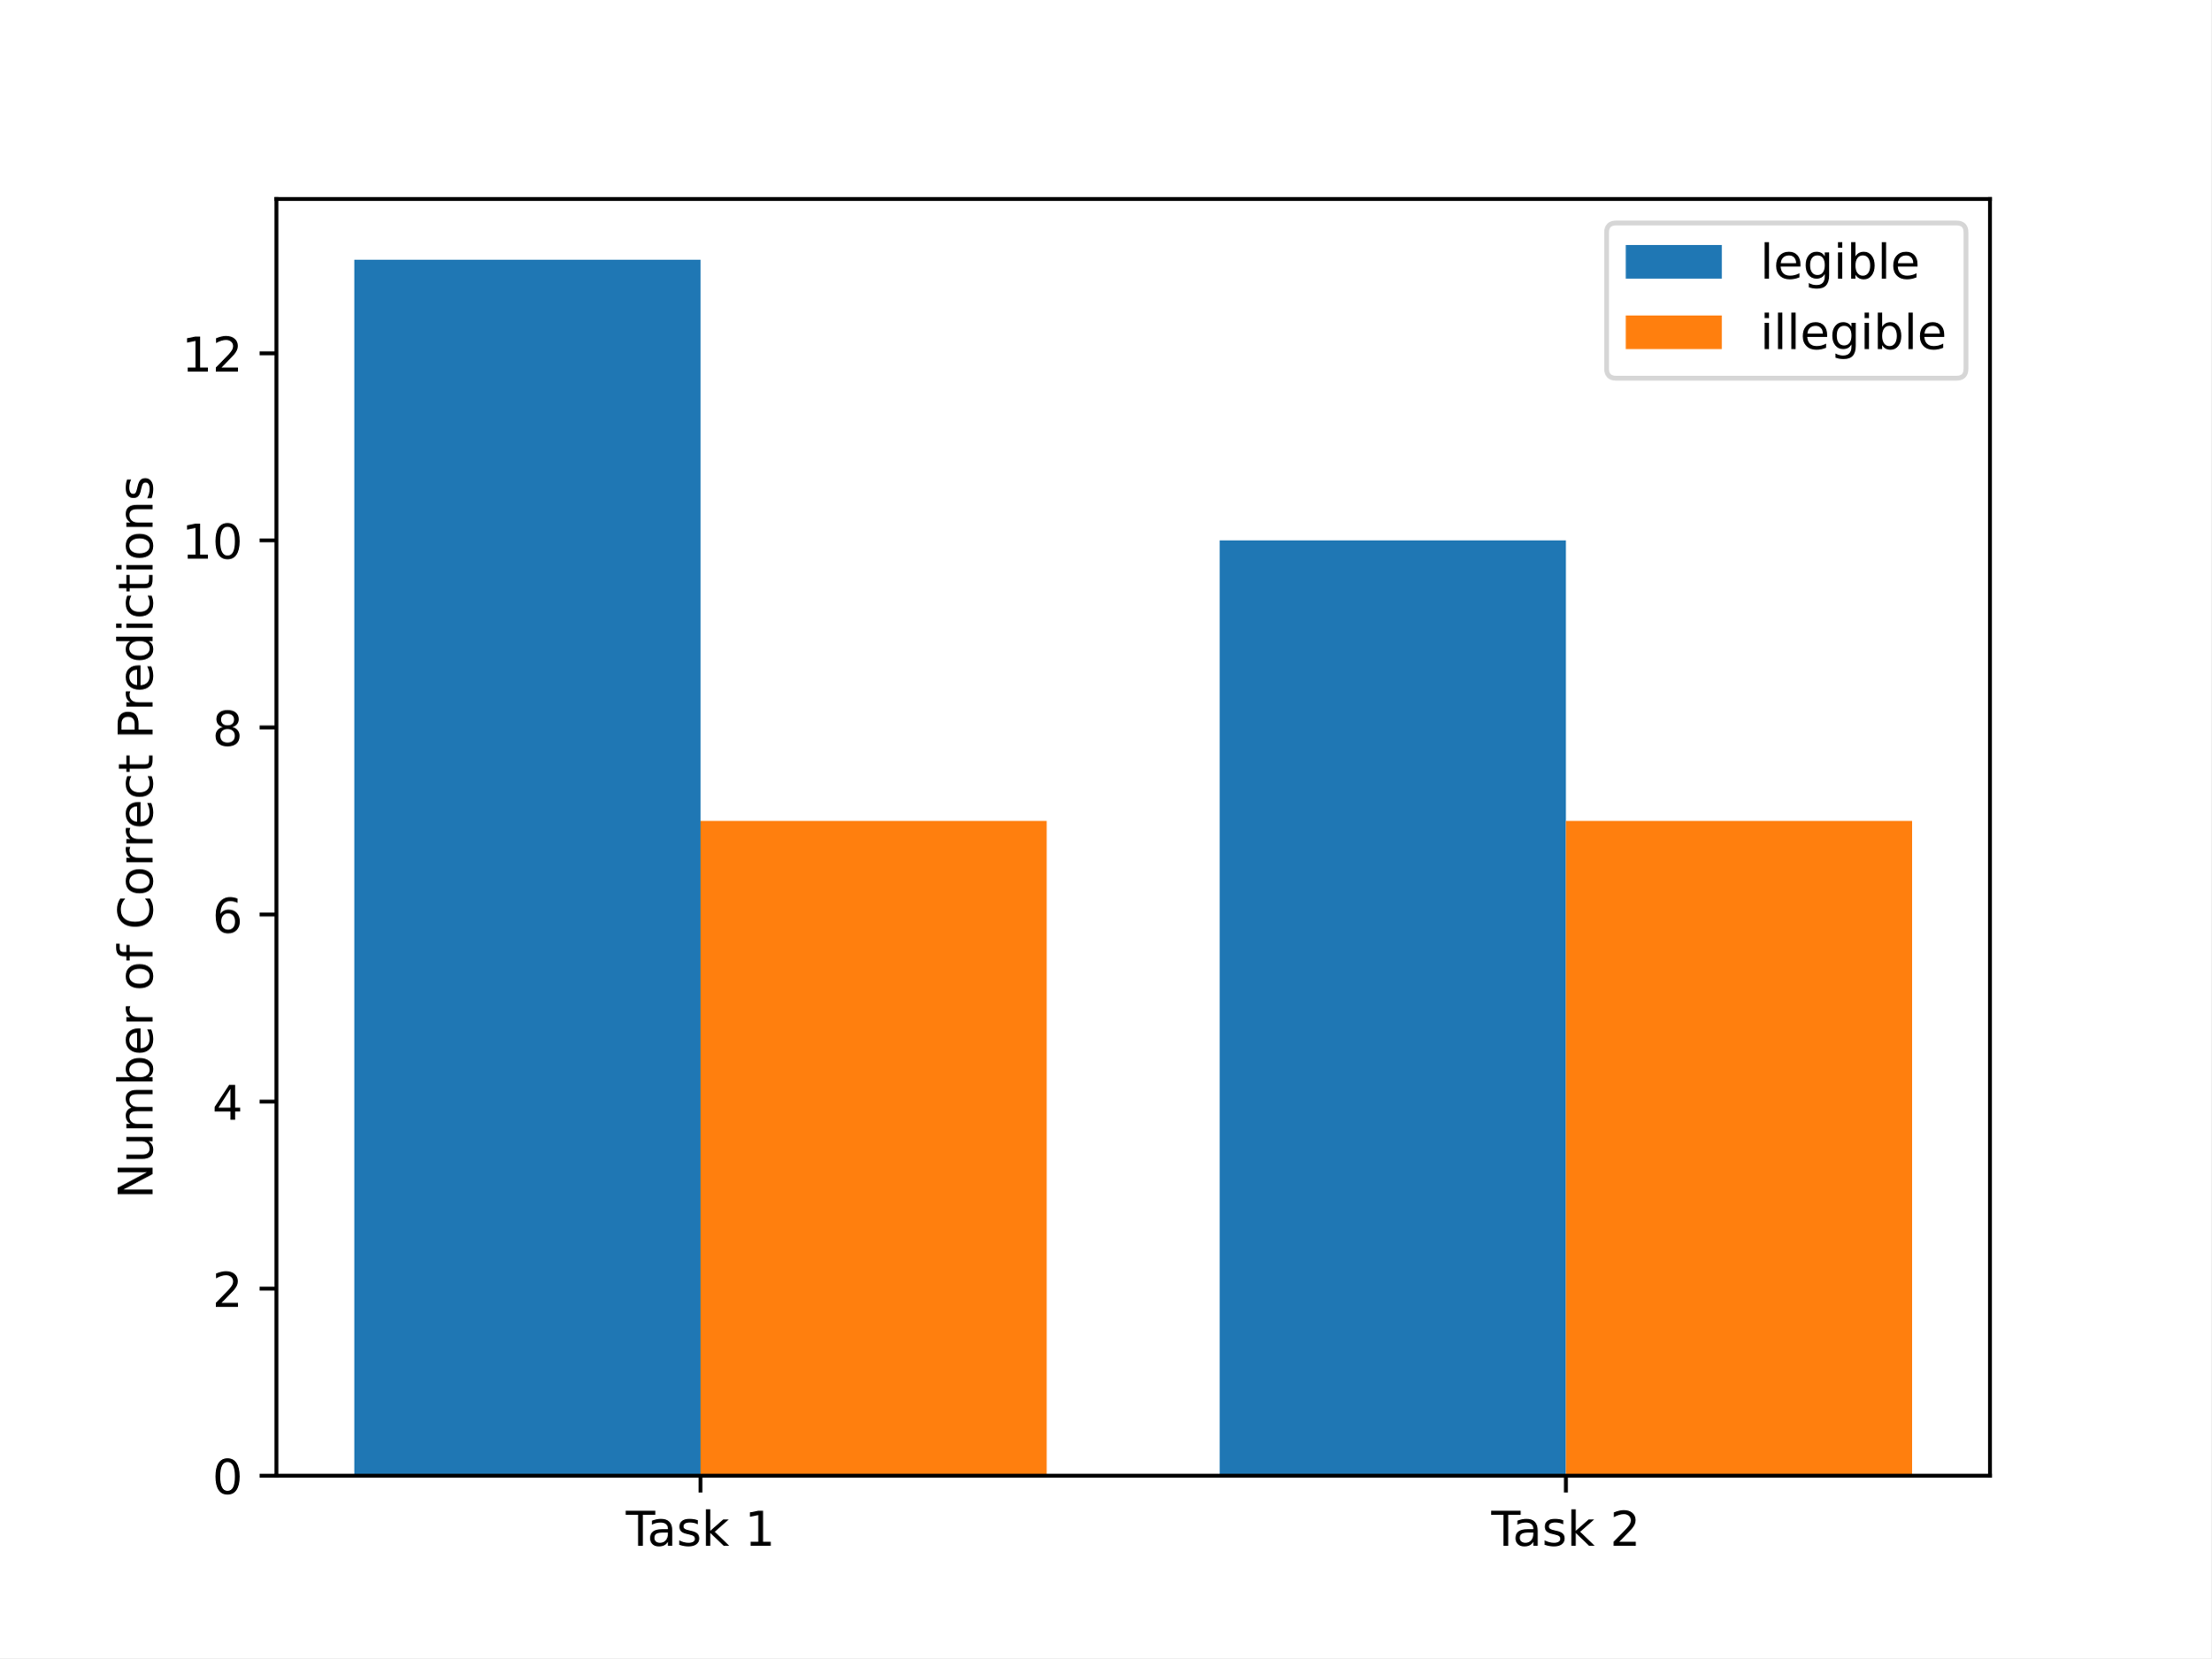
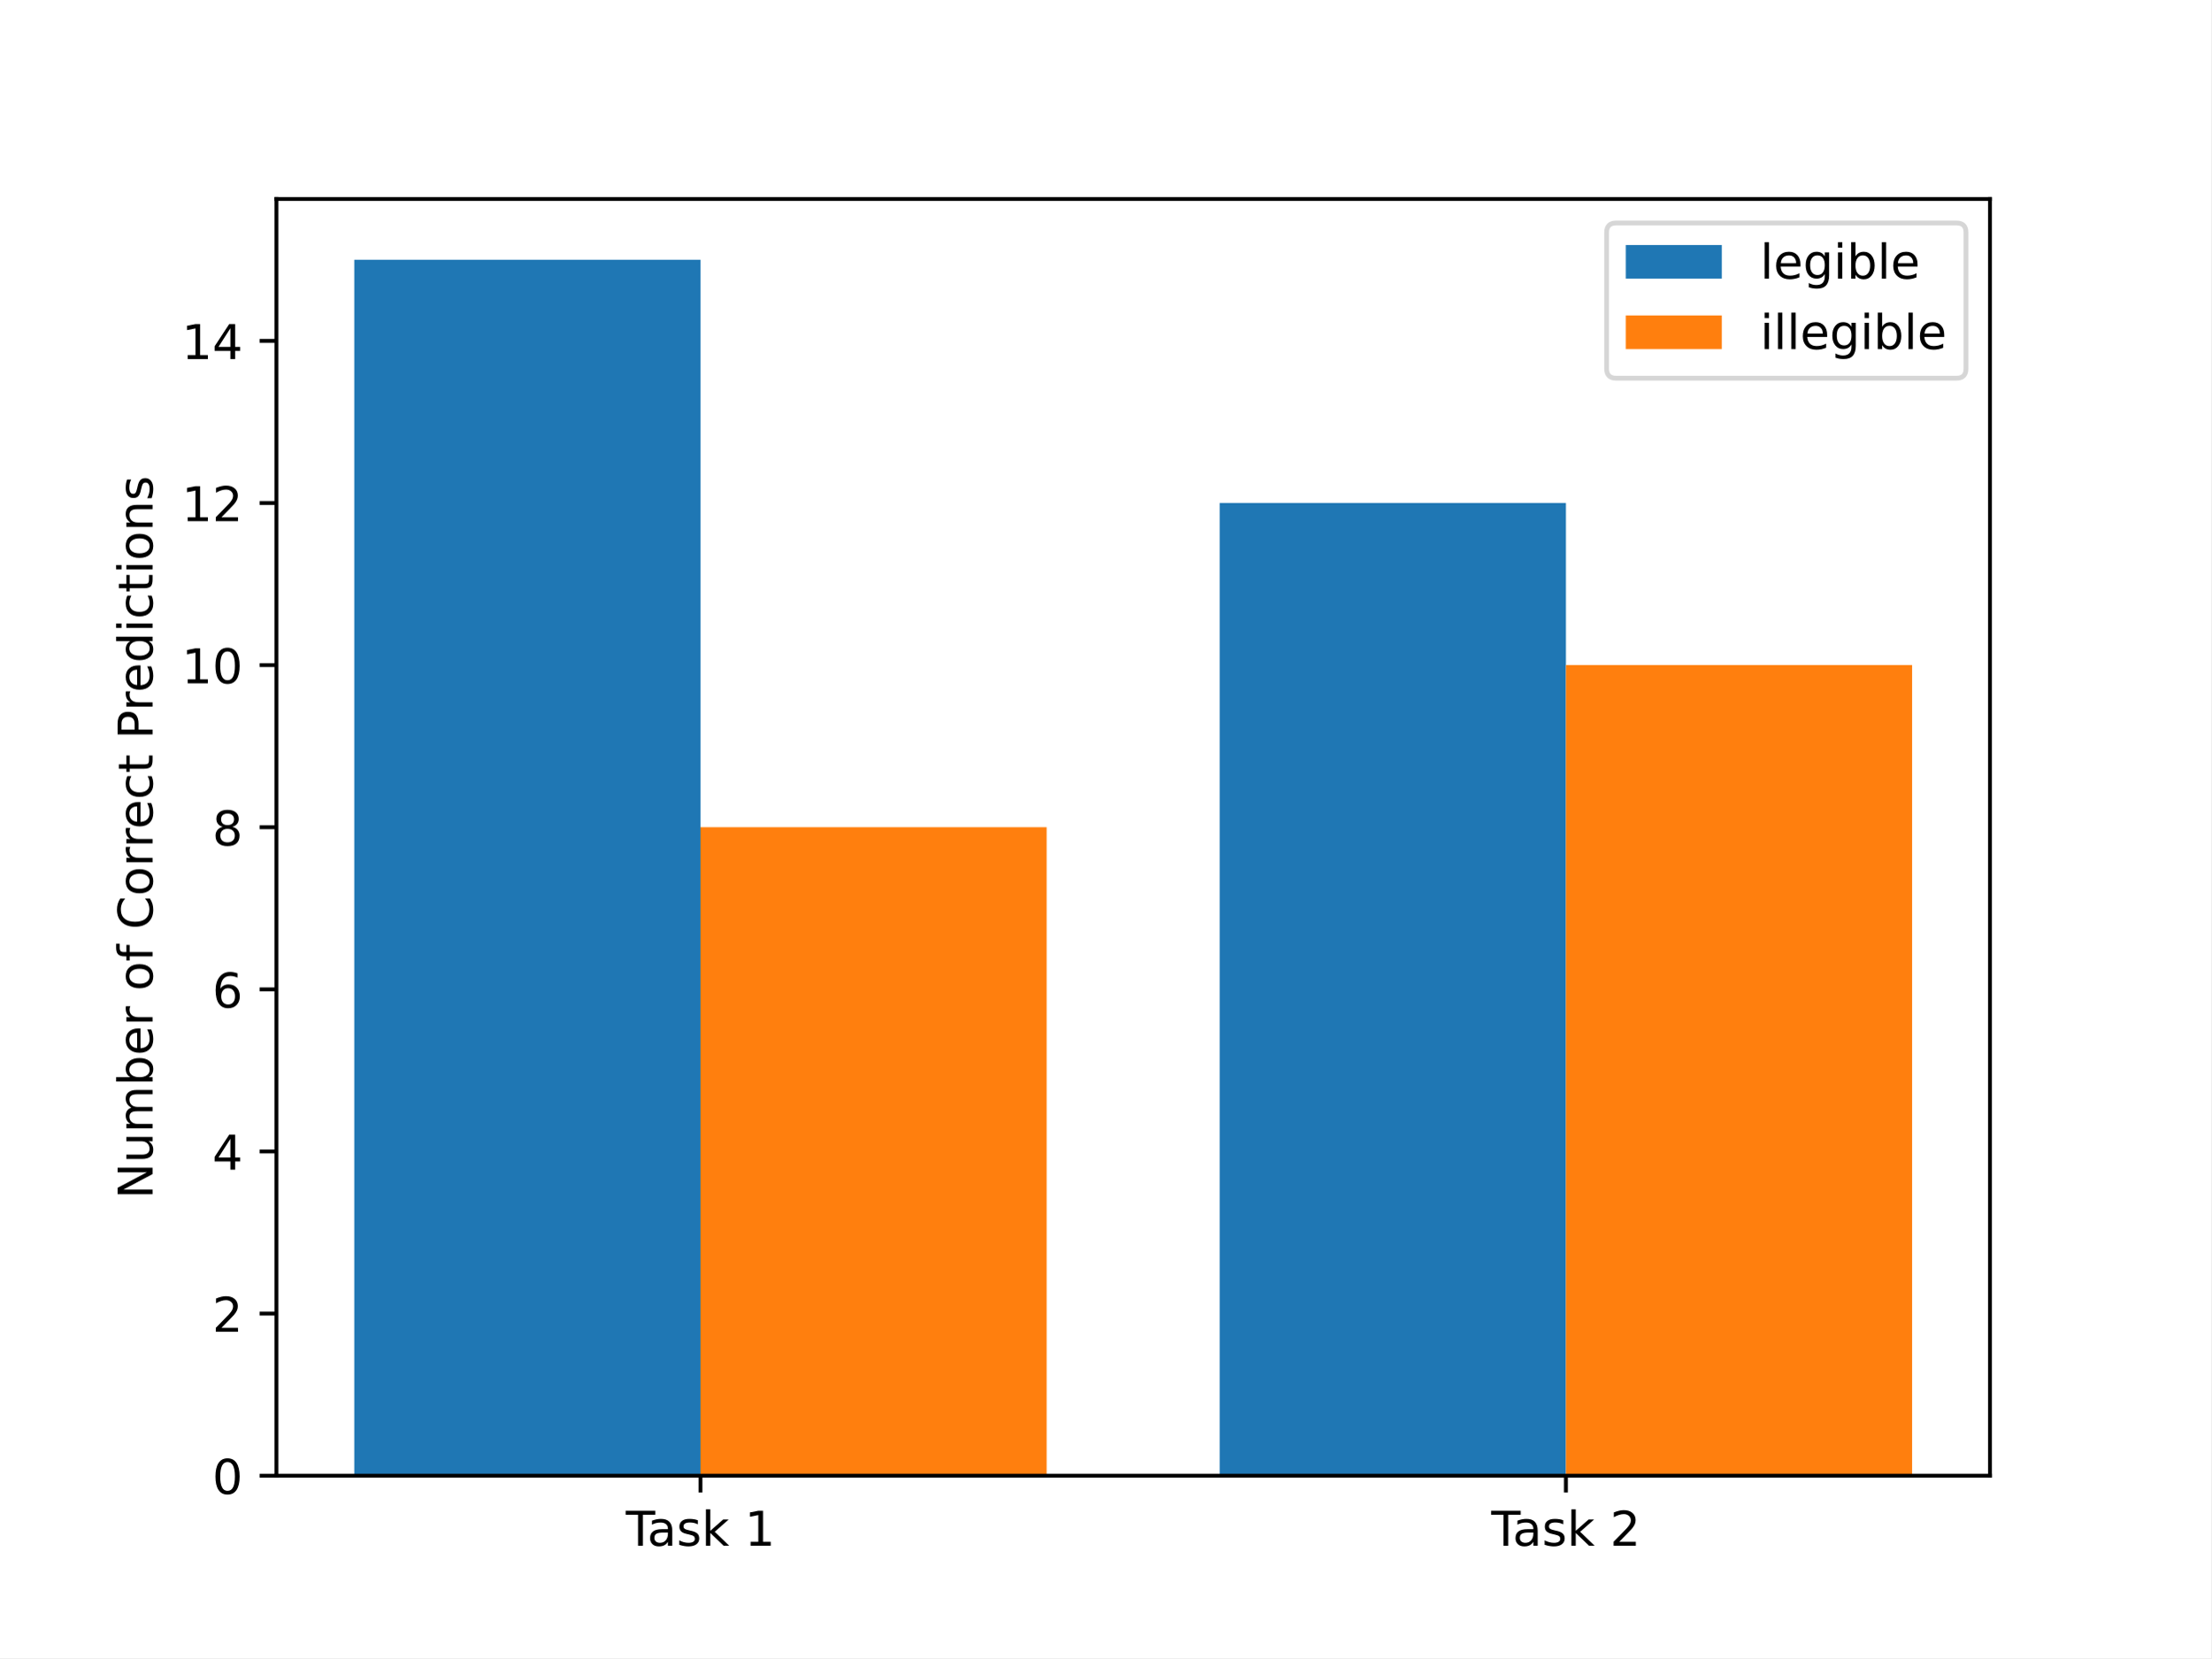
<svg xmlns="http://www.w3.org/2000/svg" xmlns:xlink="http://www.w3.org/1999/xlink" height="345.6pt" version="1.1" viewBox="0 0 460.8 345.6" width="460.8pt">
  <defs>
    <style type="text/css">*{stroke-linecap:butt;stroke-linejoin:round;}</style>
  </defs>
  <g id="figure_1">
    <g id="patch_1">
      <path d="M 0 345.6  L 460.8 345.6  L 460.8 0  L 0 0  z " style="fill:#ffffff;" />
    </g>
    <g id="axes_1">
      <g id="patch_2">
        <path d="M 57.6 307.584  L 414.72 307.584  L 414.72 41.472  L 57.6 41.472  z " style="fill:#ffffff;" />
      </g>
      <g id="patch_3">
-         <path clip-path="url(#p50c2be0d00)" d="M 73.833 307.584  L 145.978 307.584  L 145.978 54.144  L 73.833 54.144  z " style="fill:#1f77b4;" />
+         <path clip-path="url(#pa85d3a1026)" d="M 73.833 307.584  L 145.978 307.584  L 145.978 54.144  L 73.833 54.144  z " style="fill:#1f77b4;" />
      </g>
      <g id="patch_4">
-         <path clip-path="url(#p50c2be0d00)" d="M 254.196 307.584  L 326.342 307.584  L 326.342 112.63  L 254.196 112.63  z " style="fill:#1f77b4;" />
+         <path clip-path="url(#pa85d3a1026)" d="M 254.196 307.584  L 326.342 307.584  L 326.342 104.832  L 254.196 104.832  z " style="fill:#1f77b4;" />
      </g>
      <g id="patch_5">
-         <path clip-path="url(#p50c2be0d00)" d="M 145.978 307.584  L 218.124 307.584  L 218.124 171.116  L 145.978 171.116  z " style="fill:#ff7f0e;" />
+         <path clip-path="url(#pa85d3a1026)" d="M 145.978 307.584  L 218.124 307.584  L 218.124 172.416  L 145.978 172.416  z " style="fill:#ff7f0e;" />
      </g>
      <g id="patch_6">
-         <path clip-path="url(#p50c2be0d00)" d="M 326.342 307.584  L 398.487 307.584  L 398.487 171.116  L 326.342 171.116  z " style="fill:#ff7f0e;" />
+         <path clip-path="url(#pa85d3a1026)" d="M 326.342 307.584  L 398.487 307.584  L 398.487 138.624  L 326.342 138.624  z " style="fill:#ff7f0e;" />
      </g>
      <g id="matplotlib.axis_1">
        <g id="xtick_1">
          <g id="line2d_1">
            <defs>
-               <path d="M 0 0  L 0 3.5  " id="m6e997e01e0" style="stroke:#000000;stroke-width:0.8;" />
-             </defs>
-             <g>
-               <use style="stroke:#000000;stroke-width:0.8;" x="145.978" xlink:href="#m6e997e01e0" y="307.584" />
+               <path d="M 0 0  L 0 3.5  " id="mbce37f2572" style="stroke:#000000;stroke-width:0.8;" />
+             </defs>
+             <g>
+               <use style="stroke:#000000;stroke-width:0.8;" x="145.978" xlink:href="#mbce37f2572" y="307.584" />
            </g>
          </g>
          <g id="text_1">
            <g transform="translate(130.4149 322.1824)scale(0.1 -0.1)">
              <defs>
                <path d="M -0.297 72.906  L 61.375 72.906  L 61.375 64.594  L 35.5 64.594  L 35.5 0  L 25.594 0  L 25.594 64.594  L -0.297 64.594  z " id="DejaVuSans-84" />
                <path d="M 34.281 27.484  Q 23.391 27.484 19.188 25  Q 14.984 22.516 14.984 16.5  Q 14.984 11.719 18.141 8.906  Q 21.297 6.109 26.703 6.109  Q 34.188 6.109 38.703 11.406  Q 43.219 16.703 43.219 25.484  L 43.219 27.484  z M 52.203 31.203  L 52.203 0  L 43.219 0  L 43.219 8.297  Q 40.141 3.328 35.547 0.953  Q 30.953 -1.422 24.312 -1.422  Q 15.922 -1.422 10.953 3.297  Q 6 8.016 6 15.922  Q 6 25.141 12.172 29.828  Q 18.359 34.516 30.609 34.516  L 43.219 34.516  L 43.219 35.406  Q 43.219 41.609 39.141 45  Q 35.062 48.391 27.688 48.391  Q 23 48.391 18.547 47.266  Q 14.109 46.141 10.016 43.891  L 10.016 52.203  Q 14.938 54.109 19.578 55.047  Q 24.219 56 28.609 56  Q 40.484 56 46.344 49.844  Q 52.203 43.703 52.203 31.203  z " id="DejaVuSans-97" />
                <path d="M 44.281 53.078  L 44.281 44.578  Q 40.484 46.531 36.375 47.5  Q 32.281 48.484 27.875 48.484  Q 21.188 48.484 17.844 46.438  Q 14.5 44.391 14.5 40.281  Q 14.5 37.156 16.891 35.375  Q 19.281 33.594 26.516 31.984  L 29.594 31.297  Q 39.156 29.25 43.188 25.516  Q 47.219 21.781 47.219 15.094  Q 47.219 7.469 41.188 3.016  Q 35.156 -1.422 24.609 -1.422  Q 20.219 -1.422 15.453 -0.562  Q 10.688 0.297 5.422 2  L 5.422 11.281  Q 10.406 8.688 15.234 7.391  Q 20.062 6.109 24.812 6.109  Q 31.156 6.109 34.562 8.281  Q 37.984 10.453 37.984 14.406  Q 37.984 18.062 35.516 20.016  Q 33.062 21.969 24.703 23.781  L 21.578 24.516  Q 13.234 26.266 9.516 29.906  Q 5.812 33.547 5.812 39.891  Q 5.812 47.609 11.281 51.797  Q 16.75 56 26.812 56  Q 31.781 56 36.172 55.266  Q 40.578 54.547 44.281 53.078  z " id="DejaVuSans-115" />
                <path d="M 9.078 75.984  L 18.109 75.984  L 18.109 31.109  L 44.922 54.688  L 56.391 54.688  L 27.391 29.109  L 57.625 0  L 45.906 0  L 18.109 26.703  L 18.109 0  L 9.078 0  z " id="DejaVuSans-107" />
                <path id="DejaVuSans-32" />
                <path d="M 12.406 8.297  L 28.516 8.297  L 28.516 63.922  L 10.984 60.406  L 10.984 69.391  L 28.422 72.906  L 38.281 72.906  L 38.281 8.297  L 54.391 8.297  L 54.391 0  L 12.406 0  z " id="DejaVuSans-49" />
              </defs>
              <use xlink:href="#DejaVuSans-84" />
              <use x="44.584" xlink:href="#DejaVuSans-97" />
              <use x="105.863" xlink:href="#DejaVuSans-115" />
              <use x="157.963" xlink:href="#DejaVuSans-107" />
              <use x="215.873" xlink:href="#DejaVuSans-32" />
              <use x="247.66" xlink:href="#DejaVuSans-49" />
            </g>
          </g>
        </g>
        <g id="xtick_2">
          <g id="line2d_2">
            <g>
-               <use style="stroke:#000000;stroke-width:0.8;" x="326.342" xlink:href="#m6e997e01e0" y="307.584" />
+               <use style="stroke:#000000;stroke-width:0.8;" x="326.342" xlink:href="#mbce37f2572" y="307.584" />
            </g>
          </g>
          <g id="text_2">
            <g transform="translate(310.7785 322.1824)scale(0.1 -0.1)">
              <defs>
                <path d="M 19.188 8.297  L 53.609 8.297  L 53.609 0  L 7.328 0  L 7.328 8.297  Q 12.938 14.109 22.625 23.891  Q 32.328 33.688 34.812 36.531  Q 39.547 41.844 41.422 45.531  Q 43.312 49.219 43.312 52.781  Q 43.312 58.594 39.234 62.25  Q 35.156 65.922 28.609 65.922  Q 23.969 65.922 18.812 64.312  Q 13.672 62.703 7.812 59.422  L 7.812 69.391  Q 13.766 71.781 18.938 73  Q 24.125 74.219 28.422 74.219  Q 39.75 74.219 46.484 68.547  Q 53.219 62.891 53.219 53.422  Q 53.219 48.922 51.531 44.891  Q 49.859 40.875 45.406 35.406  Q 44.188 33.984 37.641 27.219  Q 31.109 20.453 19.188 8.297  z " id="DejaVuSans-50" />
              </defs>
              <use xlink:href="#DejaVuSans-84" />
              <use x="44.584" xlink:href="#DejaVuSans-97" />
              <use x="105.863" xlink:href="#DejaVuSans-115" />
              <use x="157.963" xlink:href="#DejaVuSans-107" />
              <use x="215.873" xlink:href="#DejaVuSans-32" />
              <use x="247.66" xlink:href="#DejaVuSans-50" />
            </g>
          </g>
        </g>
      </g>
      <g id="matplotlib.axis_2">
        <g id="ytick_1">
          <g id="line2d_3">
            <defs>
-               <path d="M 0 0  L -3.5 0  " id="mb3aae60c66" style="stroke:#000000;stroke-width:0.8;" />
-             </defs>
-             <g>
-               <use style="stroke:#000000;stroke-width:0.8;" x="57.6" xlink:href="#mb3aae60c66" y="307.584" />
+               <path d="M 0 0  L -3.5 0  " id="m1292bf5466" style="stroke:#000000;stroke-width:0.8;" />
+             </defs>
+             <g>
+               <use style="stroke:#000000;stroke-width:0.8;" x="57.6" xlink:href="#m1292bf5466" y="307.584" />
            </g>
          </g>
          <g id="text_3">
            <g transform="translate(44.2375 311.3832)scale(0.1 -0.1)">
              <defs>
                <path d="M 31.781 66.406  Q 24.172 66.406 20.328 58.906  Q 16.5 51.422 16.5 36.375  Q 16.5 21.391 20.328 13.891  Q 24.172 6.391 31.781 6.391  Q 39.453 6.391 43.281 13.891  Q 47.125 21.391 47.125 36.375  Q 47.125 51.422 43.281 58.906  Q 39.453 66.406 31.781 66.406  z M 31.781 74.219  Q 44.047 74.219 50.516 64.516  Q 56.984 54.828 56.984 36.375  Q 56.984 17.969 50.516 8.266  Q 44.047 -1.422 31.781 -1.422  Q 19.531 -1.422 13.062 8.266  Q 6.594 17.969 6.594 36.375  Q 6.594 54.828 13.062 64.516  Q 19.531 74.219 31.781 74.219  z " id="DejaVuSans-48" />
              </defs>
              <use xlink:href="#DejaVuSans-48" />
            </g>
          </g>
        </g>
        <g id="ytick_2">
          <g id="line2d_4">
            <g>
-               <use style="stroke:#000000;stroke-width:0.8;" x="57.6" xlink:href="#mb3aae60c66" y="268.593" />
+               <use style="stroke:#000000;stroke-width:0.8;" x="57.6" xlink:href="#m1292bf5466" y="273.792" />
            </g>
          </g>
          <g id="text_4">
-             <g transform="translate(44.2375 272.3924)scale(0.1 -0.1)">
+             <g transform="translate(44.2375 277.5912)scale(0.1 -0.1)">
              <use xlink:href="#DejaVuSans-50" />
            </g>
          </g>
        </g>
        <g id="ytick_3">
          <g id="line2d_5">
            <g>
-               <use style="stroke:#000000;stroke-width:0.8;" x="57.6" xlink:href="#mb3aae60c66" y="229.602" />
+               <use style="stroke:#000000;stroke-width:0.8;" x="57.6" xlink:href="#m1292bf5466" y="240" />
            </g>
          </g>
          <g id="text_5">
-             <g transform="translate(44.2375 233.4017)scale(0.1 -0.1)">
+             <g transform="translate(44.2375 243.7992)scale(0.1 -0.1)">
              <defs>
                <path d="M 37.797 64.312  L 12.891 25.391  L 37.797 25.391  z M 35.203 72.906  L 47.609 72.906  L 47.609 25.391  L 58.016 25.391  L 58.016 17.188  L 47.609 17.188  L 47.609 0  L 37.797 0  L 37.797 17.188  L 4.891 17.188  L 4.891 26.703  z " id="DejaVuSans-52" />
              </defs>
              <use xlink:href="#DejaVuSans-52" />
            </g>
          </g>
        </g>
        <g id="ytick_4">
          <g id="line2d_6">
            <g>
-               <use style="stroke:#000000;stroke-width:0.8;" x="57.6" xlink:href="#mb3aae60c66" y="190.612" />
+               <use style="stroke:#000000;stroke-width:0.8;" x="57.6" xlink:href="#m1292bf5466" y="206.208" />
            </g>
          </g>
          <g id="text_6">
-             <g transform="translate(44.2375 194.4109)scale(0.1 -0.1)">
+             <g transform="translate(44.2375 210.0072)scale(0.1 -0.1)">
              <defs>
                <path d="M 33.016 40.375  Q 26.375 40.375 22.484 35.828  Q 18.609 31.297 18.609 23.391  Q 18.609 15.531 22.484 10.953  Q 26.375 6.391 33.016 6.391  Q 39.656 6.391 43.531 10.953  Q 47.406 15.531 47.406 23.391  Q 47.406 31.297 43.531 35.828  Q 39.656 40.375 33.016 40.375  z M 52.594 71.297  L 52.594 62.312  Q 48.875 64.062 45.094 64.984  Q 41.312 65.922 37.594 65.922  Q 27.828 65.922 22.672 59.328  Q 17.531 52.734 16.797 39.406  Q 19.672 43.656 24.016 45.922  Q 28.375 48.188 33.594 48.188  Q 44.578 48.188 50.953 41.516  Q 57.328 34.859 57.328 23.391  Q 57.328 12.156 50.688 5.359  Q 44.047 -1.422 33.016 -1.422  Q 20.359 -1.422 13.672 8.266  Q 6.984 17.969 6.984 36.375  Q 6.984 53.656 15.188 63.938  Q 23.391 74.219 37.203 74.219  Q 40.922 74.219 44.703 73.484  Q 48.484 72.75 52.594 71.297  z " id="DejaVuSans-54" />
              </defs>
              <use xlink:href="#DejaVuSans-54" />
            </g>
          </g>
        </g>
        <g id="ytick_5">
          <g id="line2d_7">
            <g>
-               <use style="stroke:#000000;stroke-width:0.8;" x="57.6" xlink:href="#mb3aae60c66" y="151.621" />
+               <use style="stroke:#000000;stroke-width:0.8;" x="57.6" xlink:href="#m1292bf5466" y="172.416" />
            </g>
          </g>
          <g id="text_7">
-             <g transform="translate(44.2375 155.4201)scale(0.1 -0.1)">
+             <g transform="translate(44.2375 176.2152)scale(0.1 -0.1)">
              <defs>
                <path d="M 31.781 34.625  Q 24.75 34.625 20.719 30.859  Q 16.703 27.094 16.703 20.516  Q 16.703 13.922 20.719 10.156  Q 24.75 6.391 31.781 6.391  Q 38.812 6.391 42.859 10.172  Q 46.922 13.969 46.922 20.516  Q 46.922 27.094 42.891 30.859  Q 38.875 34.625 31.781 34.625  z M 21.922 38.812  Q 15.578 40.375 12.031 44.719  Q 8.5 49.078 8.5 55.328  Q 8.5 64.062 14.719 69.141  Q 20.953 74.219 31.781 74.219  Q 42.672 74.219 48.875 69.141  Q 55.078 64.062 55.078 55.328  Q 55.078 49.078 51.531 44.719  Q 48 40.375 41.703 38.812  Q 48.828 37.156 52.797 32.312  Q 56.781 27.484 56.781 20.516  Q 56.781 9.906 50.312 4.234  Q 43.844 -1.422 31.781 -1.422  Q 19.734 -1.422 13.25 4.234  Q 6.781 9.906 6.781 20.516  Q 6.781 27.484 10.781 32.312  Q 14.797 37.156 21.922 38.812  z M 18.312 54.391  Q 18.312 48.734 21.844 45.562  Q 25.391 42.391 31.781 42.391  Q 38.141 42.391 41.719 45.562  Q 45.312 48.734 45.312 54.391  Q 45.312 60.062 41.719 63.234  Q 38.141 66.406 31.781 66.406  Q 25.391 66.406 21.844 63.234  Q 18.312 60.062 18.312 54.391  z " id="DejaVuSans-56" />
              </defs>
              <use xlink:href="#DejaVuSans-56" />
            </g>
          </g>
        </g>
        <g id="ytick_6">
          <g id="line2d_8">
            <g>
-               <use style="stroke:#000000;stroke-width:0.8;" x="57.6" xlink:href="#mb3aae60c66" y="112.63" />
+               <use style="stroke:#000000;stroke-width:0.8;" x="57.6" xlink:href="#m1292bf5466" y="138.624" />
            </g>
          </g>
          <g id="text_8">
-             <g transform="translate(37.875 116.4294)scale(0.1 -0.1)">
+             <g transform="translate(37.875 142.4232)scale(0.1 -0.1)">
              <use xlink:href="#DejaVuSans-49" />
              <use x="63.623" xlink:href="#DejaVuSans-48" />
            </g>
          </g>
        </g>
        <g id="ytick_7">
          <g id="line2d_9">
            <g>
-               <use style="stroke:#000000;stroke-width:0.8;" x="57.6" xlink:href="#mb3aae60c66" y="73.639" />
+               <use style="stroke:#000000;stroke-width:0.8;" x="57.6" xlink:href="#m1292bf5466" y="104.832" />
            </g>
          </g>
          <g id="text_9">
-             <g transform="translate(37.875 77.4386)scale(0.1 -0.1)">
+             <g transform="translate(37.875 108.6312)scale(0.1 -0.1)">
              <use xlink:href="#DejaVuSans-49" />
              <use x="63.623" xlink:href="#DejaVuSans-50" />
            </g>
          </g>
        </g>
-         <g id="text_10">
+         <g id="ytick_8">
+           <g id="line2d_10">
+             <g>
+               <use style="stroke:#000000;stroke-width:0.8;" x="57.6" xlink:href="#m1292bf5466" y="71.04" />
+             </g>
+           </g>
+           <g id="text_10">
+             <g transform="translate(37.875 74.83922)scale(0.1 -0.1)">
+               <use xlink:href="#DejaVuSans-49" />
+               <use x="63.623" xlink:href="#DejaVuSans-52" />
+             </g>
+           </g>
+         </g>
+         <g id="text_11">
          <g transform="translate(31.79531 249.8897)rotate(-90)scale(0.1 -0.1)">
            <defs>
              <path d="M 9.812 72.906  L 23.094 72.906  L 55.422 11.922  L 55.422 72.906  L 64.984 72.906  L 64.984 0  L 51.703 0  L 19.391 60.984  L 19.391 0  L 9.812 0  z " id="DejaVuSans-78" />
              <path d="M 8.5 21.578  L 8.5 54.688  L 17.484 54.688  L 17.484 21.922  Q 17.484 14.156 20.5 10.266  Q 23.531 6.391 29.594 6.391  Q 36.859 6.391 41.078 11.031  Q 45.312 15.672 45.312 23.688  L 45.312 54.688  L 54.297 54.688  L 54.297 0  L 45.312 0  L 45.312 8.406  Q 42.047 3.422 37.719 1  Q 33.406 -1.422 27.688 -1.422  Q 18.266 -1.422 13.375 4.438  Q 8.5 10.297 8.5 21.578  z M 31.109 56  z " id="DejaVuSans-117" />
              <path d="M 52 44.188  Q 55.375 50.25 60.062 53.125  Q 64.75 56 71.094 56  Q 79.641 56 84.281 50.016  Q 88.922 44.047 88.922 33.016  L 88.922 0  L 79.891 0  L 79.891 32.719  Q 79.891 40.578 77.094 44.375  Q 74.312 48.188 68.609 48.188  Q 61.625 48.188 57.562 43.547  Q 53.516 38.922 53.516 30.906  L 53.516 0  L 44.484 0  L 44.484 32.719  Q 44.484 40.625 41.703 44.406  Q 38.922 48.188 33.109 48.188  Q 26.219 48.188 22.156 43.531  Q 18.109 38.875 18.109 30.906  L 18.109 0  L 9.078 0  L 9.078 54.688  L 18.109 54.688  L 18.109 46.188  Q 21.188 51.219 25.484 53.609  Q 29.781 56 35.688 56  Q 41.656 56 45.828 52.969  Q 50 49.953 52 44.188  z " id="DejaVuSans-109" />
              <path d="M 48.688 27.297  Q 48.688 37.203 44.609 42.844  Q 40.531 48.484 33.406 48.484  Q 26.266 48.484 22.188 42.844  Q 18.109 37.203 18.109 27.297  Q 18.109 17.391 22.188 11.75  Q 26.266 6.109 33.406 6.109  Q 40.531 6.109 44.609 11.75  Q 48.688 17.391 48.688 27.297  z M 18.109 46.391  Q 20.953 51.266 25.266 53.625  Q 29.594 56 35.594 56  Q 45.562 56 51.781 48.094  Q 58.016 40.188 58.016 27.297  Q 58.016 14.406 51.781 6.484  Q 45.562 -1.422 35.594 -1.422  Q 29.594 -1.422 25.266 0.953  Q 20.953 3.328 18.109 8.203  L 18.109 0  L 9.078 0  L 9.078 75.984  L 18.109 75.984  z " id="DejaVuSans-98" />
              <path d="M 56.203 29.594  L 56.203 25.203  L 14.891 25.203  Q 15.484 15.922 20.484 11.062  Q 25.484 6.203 34.422 6.203  Q 39.594 6.203 44.453 7.469  Q 49.312 8.734 54.109 11.281  L 54.109 2.781  Q 49.266 0.734 44.188 -0.344  Q 39.109 -1.422 33.891 -1.422  Q 20.797 -1.422 13.156 6.188  Q 5.516 13.812 5.516 26.812  Q 5.516 40.234 12.766 48.109  Q 20.016 56 32.328 56  Q 43.359 56 49.781 48.891  Q 56.203 41.797 56.203 29.594  z M 47.219 32.234  Q 47.125 39.594 43.094 43.984  Q 39.062 48.391 32.422 48.391  Q 24.906 48.391 20.391 44.141  Q 15.875 39.891 15.188 32.172  z " id="DejaVuSans-101" />
              <path d="M 41.109 46.297  Q 39.594 47.172 37.812 47.578  Q 36.031 48 33.891 48  Q 26.266 48 22.188 43.047  Q 18.109 38.094 18.109 28.812  L 18.109 0  L 9.078 0  L 9.078 54.688  L 18.109 54.688  L 18.109 46.188  Q 20.953 51.172 25.484 53.578  Q 30.031 56 36.531 56  Q 37.453 56 38.578 55.875  Q 39.703 55.766 41.062 55.516  z " id="DejaVuSans-114" />
              <path d="M 30.609 48.391  Q 23.391 48.391 19.188 42.75  Q 14.984 37.109 14.984 27.297  Q 14.984 17.484 19.156 11.844  Q 23.344 6.203 30.609 6.203  Q 37.797 6.203 41.984 11.859  Q 46.188 17.531 46.188 27.297  Q 46.188 37.016 41.984 42.703  Q 37.797 48.391 30.609 48.391  z M 30.609 56  Q 42.328 56 49.016 48.375  Q 55.719 40.766 55.719 27.297  Q 55.719 13.875 49.016 6.219  Q 42.328 -1.422 30.609 -1.422  Q 18.844 -1.422 12.172 6.219  Q 5.516 13.875 5.516 27.297  Q 5.516 40.766 12.172 48.375  Q 18.844 56 30.609 56  z " id="DejaVuSans-111" />
              <path d="M 37.109 75.984  L 37.109 68.5  L 28.516 68.5  Q 23.688 68.5 21.797 66.547  Q 19.922 64.594 19.922 59.516  L 19.922 54.688  L 34.719 54.688  L 34.719 47.703  L 19.922 47.703  L 19.922 0  L 10.891 0  L 10.891 47.703  L 2.297 47.703  L 2.297 54.688  L 10.891 54.688  L 10.891 58.5  Q 10.891 67.625 15.141 71.797  Q 19.391 75.984 28.609 75.984  z " id="DejaVuSans-102" />
              <path d="M 64.406 67.281  L 64.406 56.891  Q 59.422 61.531 53.781 63.812  Q 48.141 66.109 41.797 66.109  Q 29.297 66.109 22.656 58.469  Q 16.016 50.828 16.016 36.375  Q 16.016 21.969 22.656 14.328  Q 29.297 6.688 41.797 6.688  Q 48.141 6.688 53.781 8.984  Q 59.422 11.281 64.406 15.922  L 64.406 5.609  Q 59.234 2.094 53.438 0.328  Q 47.656 -1.422 41.219 -1.422  Q 24.656 -1.422 15.125 8.703  Q 5.609 18.844 5.609 36.375  Q 5.609 53.953 15.125 64.078  Q 24.656 74.219 41.219 74.219  Q 47.75 74.219 53.531 72.484  Q 59.328 70.75 64.406 67.281  z " id="DejaVuSans-67" />
              <path d="M 48.781 52.594  L 48.781 44.188  Q 44.969 46.297 41.141 47.344  Q 37.312 48.391 33.406 48.391  Q 24.656 48.391 19.812 42.844  Q 14.984 37.312 14.984 27.297  Q 14.984 17.281 19.812 11.734  Q 24.656 6.203 33.406 6.203  Q 37.312 6.203 41.141 7.25  Q 44.969 8.297 48.781 10.406  L 48.781 2.094  Q 45.016 0.344 40.984 -0.531  Q 36.969 -1.422 32.422 -1.422  Q 20.062 -1.422 12.781 6.344  Q 5.516 14.109 5.516 27.297  Q 5.516 40.672 12.859 48.328  Q 20.219 56 33.016 56  Q 37.156 56 41.109 55.141  Q 45.062 54.297 48.781 52.594  z " id="DejaVuSans-99" />
              <path d="M 18.312 70.219  L 18.312 54.688  L 36.812 54.688  L 36.812 47.703  L 18.312 47.703  L 18.312 18.016  Q 18.312 11.328 20.141 9.422  Q 21.969 7.516 27.594 7.516  L 36.812 7.516  L 36.812 0  L 27.594 0  Q 17.188 0 13.234 3.875  Q 9.281 7.766 9.281 18.016  L 9.281 47.703  L 2.688 47.703  L 2.688 54.688  L 9.281 54.688  L 9.281 70.219  z " id="DejaVuSans-116" />
              <path d="M 19.672 64.797  L 19.672 37.406  L 32.078 37.406  Q 38.969 37.406 42.719 40.969  Q 46.484 44.531 46.484 51.125  Q 46.484 57.672 42.719 61.234  Q 38.969 64.797 32.078 64.797  z M 9.812 72.906  L 32.078 72.906  Q 44.344 72.906 50.609 67.359  Q 56.891 61.812 56.891 51.125  Q 56.891 40.328 50.609 34.812  Q 44.344 29.297 32.078 29.297  L 19.672 29.297  L 19.672 0  L 9.812 0  z " id="DejaVuSans-80" />
              <path d="M 45.406 46.391  L 45.406 75.984  L 54.391 75.984  L 54.391 0  L 45.406 0  L 45.406 8.203  Q 42.578 3.328 38.25 0.953  Q 33.938 -1.422 27.875 -1.422  Q 17.969 -1.422 11.734 6.484  Q 5.516 14.406 5.516 27.297  Q 5.516 40.188 11.734 48.094  Q 17.969 56 27.875 56  Q 33.938 56 38.25 53.625  Q 42.578 51.266 45.406 46.391  z M 14.797 27.297  Q 14.797 17.391 18.875 11.75  Q 22.953 6.109 30.078 6.109  Q 37.203 6.109 41.297 11.75  Q 45.406 17.391 45.406 27.297  Q 45.406 37.203 41.297 42.844  Q 37.203 48.484 30.078 48.484  Q 22.953 48.484 18.875 42.844  Q 14.797 37.203 14.797 27.297  z " id="DejaVuSans-100" />
              <path d="M 9.422 54.688  L 18.406 54.688  L 18.406 0  L 9.422 0  z M 9.422 75.984  L 18.406 75.984  L 18.406 64.594  L 9.422 64.594  z " id="DejaVuSans-105" />
              <path d="M 54.891 33.016  L 54.891 0  L 45.906 0  L 45.906 32.719  Q 45.906 40.484 42.875 44.328  Q 39.844 48.188 33.797 48.188  Q 26.516 48.188 22.312 43.547  Q 18.109 38.922 18.109 30.906  L 18.109 0  L 9.078 0  L 9.078 54.688  L 18.109 54.688  L 18.109 46.188  Q 21.344 51.125 25.703 53.562  Q 30.078 56 35.797 56  Q 45.219 56 50.047 50.172  Q 54.891 44.344 54.891 33.016  z " id="DejaVuSans-110" />
            </defs>
            <use xlink:href="#DejaVuSans-78" />
            <use x="74.805" xlink:href="#DejaVuSans-117" />
            <use x="138.184" xlink:href="#DejaVuSans-109" />
            <use x="235.596" xlink:href="#DejaVuSans-98" />
            <use x="299.072" xlink:href="#DejaVuSans-101" />
            <use x="360.596" xlink:href="#DejaVuSans-114" />
            <use x="401.709" xlink:href="#DejaVuSans-32" />
            <use x="433.496" xlink:href="#DejaVuSans-111" />
            <use x="494.678" xlink:href="#DejaVuSans-102" />
            <use x="529.883" xlink:href="#DejaVuSans-32" />
            <use x="561.67" xlink:href="#DejaVuSans-67" />
            <use x="631.494" xlink:href="#DejaVuSans-111" />
            <use x="692.676" xlink:href="#DejaVuSans-114" />
            <use x="732.039" xlink:href="#DejaVuSans-114" />
            <use x="770.902" xlink:href="#DejaVuSans-101" />
            <use x="832.426" xlink:href="#DejaVuSans-99" />
            <use x="887.406" xlink:href="#DejaVuSans-116" />
            <use x="926.615" xlink:href="#DejaVuSans-32" />
            <use x="958.402" xlink:href="#DejaVuSans-80" />
            <use x="1016.955" xlink:href="#DejaVuSans-114" />
            <use x="1055.818" xlink:href="#DejaVuSans-101" />
            <use x="1117.342" xlink:href="#DejaVuSans-100" />
            <use x="1180.818" xlink:href="#DejaVuSans-105" />
            <use x="1208.602" xlink:href="#DejaVuSans-99" />
            <use x="1263.582" xlink:href="#DejaVuSans-116" />
            <use x="1302.791" xlink:href="#DejaVuSans-105" />
            <use x="1330.574" xlink:href="#DejaVuSans-111" />
            <use x="1391.756" xlink:href="#DejaVuSans-110" />
            <use x="1455.135" xlink:href="#DejaVuSans-115" />
          </g>
        </g>
      </g>
      <g id="patch_7">
        <path d="M 57.6 307.584  L 57.6 41.472  " style="fill:none;stroke:#000000;stroke-linecap:square;stroke-linejoin:miter;stroke-width:0.8;" />
      </g>
      <g id="patch_8">
        <path d="M 414.72 307.584  L 414.72 41.472  " style="fill:none;stroke:#000000;stroke-linecap:square;stroke-linejoin:miter;stroke-width:0.8;" />
      </g>
      <g id="patch_9">
        <path d="M 57.6 307.584  L 414.72 307.584  " style="fill:none;stroke:#000000;stroke-linecap:square;stroke-linejoin:miter;stroke-width:0.8;" />
      </g>
      <g id="patch_10">
        <path d="M 57.6 41.472  L 414.72 41.472  " style="fill:none;stroke:#000000;stroke-linecap:square;stroke-linejoin:miter;stroke-width:0.8;" />
      </g>
      <g id="legend_1">
        <g id="patch_11">
          <path d="M 336.826 78.828  L 407.72 78.828  Q 409.72 78.828 409.72 76.828  L 409.72 48.472  Q 409.72 46.472 407.72 46.472  L 336.826 46.472  Q 334.826 46.472 334.826 48.472  L 334.826 76.828  Q 334.826 78.828 336.826 78.828  z " style="fill:#ffffff;opacity:0.8;stroke:#cccccc;stroke-linejoin:miter;" />
        </g>
        <g id="patch_12">
          <path d="M 338.826 58.07  L 358.826 58.07  L 358.826 51.07  L 338.826 51.07  z " style="fill:#1f77b4;" />
        </g>
-         <g id="text_11">
+         <g id="text_12">
          <g transform="translate(366.8263 58.07044)scale(0.1 -0.1)">
            <defs>
              <path d="M 9.422 75.984  L 18.406 75.984  L 18.406 0  L 9.422 0  z " id="DejaVuSans-108" />
              <path d="M 45.406 27.984  Q 45.406 37.75 41.375 43.109  Q 37.359 48.484 30.078 48.484  Q 22.859 48.484 18.828 43.109  Q 14.797 37.75 14.797 27.984  Q 14.797 18.266 18.828 12.891  Q 22.859 7.516 30.078 7.516  Q 37.359 7.516 41.375 12.891  Q 45.406 18.266 45.406 27.984  z M 54.391 6.781  Q 54.391 -7.172 48.188 -13.984  Q 42 -20.797 29.203 -20.797  Q 24.469 -20.797 20.266 -20.094  Q 16.062 -19.391 12.109 -17.922  L 12.109 -9.188  Q 16.062 -11.328 19.922 -12.344  Q 23.781 -13.375 27.781 -13.375  Q 36.625 -13.375 41.016 -8.766  Q 45.406 -4.156 45.406 5.172  L 45.406 9.625  Q 42.625 4.781 38.281 2.391  Q 33.938 0 27.875 0  Q 17.828 0 11.672 7.656  Q 5.516 15.328 5.516 27.984  Q 5.516 40.672 11.672 48.328  Q 17.828 56 27.875 56  Q 33.938 56 38.281 53.609  Q 42.625 51.219 45.406 46.391  L 45.406 54.688  L 54.391 54.688  z " id="DejaVuSans-103" />
            </defs>
            <use xlink:href="#DejaVuSans-108" />
            <use x="27.783" xlink:href="#DejaVuSans-101" />
            <use x="89.307" xlink:href="#DejaVuSans-103" />
            <use x="152.783" xlink:href="#DejaVuSans-105" />
            <use x="180.566" xlink:href="#DejaVuSans-98" />
            <use x="244.043" xlink:href="#DejaVuSans-108" />
            <use x="271.826" xlink:href="#DejaVuSans-101" />
          </g>
        </g>
        <g id="patch_13">
          <path d="M 338.826 72.749  L 358.826 72.749  L 358.826 65.749  L 338.826 65.749  z " style="fill:#ff7f0e;" />
        </g>
-         <g id="text_12">
+         <g id="text_13">
          <g transform="translate(366.8263 72.74856)scale(0.1 -0.1)">
            <use xlink:href="#DejaVuSans-105" />
            <use x="27.783" xlink:href="#DejaVuSans-108" />
            <use x="55.566" xlink:href="#DejaVuSans-108" />
            <use x="83.35" xlink:href="#DejaVuSans-101" />
            <use x="144.873" xlink:href="#DejaVuSans-103" />
            <use x="208.35" xlink:href="#DejaVuSans-105" />
            <use x="236.133" xlink:href="#DejaVuSans-98" />
            <use x="299.609" xlink:href="#DejaVuSans-108" />
            <use x="327.393" xlink:href="#DejaVuSans-101" />
          </g>
        </g>
      </g>
    </g>
  </g>
  <defs>
-     <clipPath id="p50c2be0d00">
+     <clipPath id="pa85d3a1026">
      <rect height="266.112" width="357.12" x="57.6" y="41.472" />
    </clipPath>
  </defs>
</svg>
